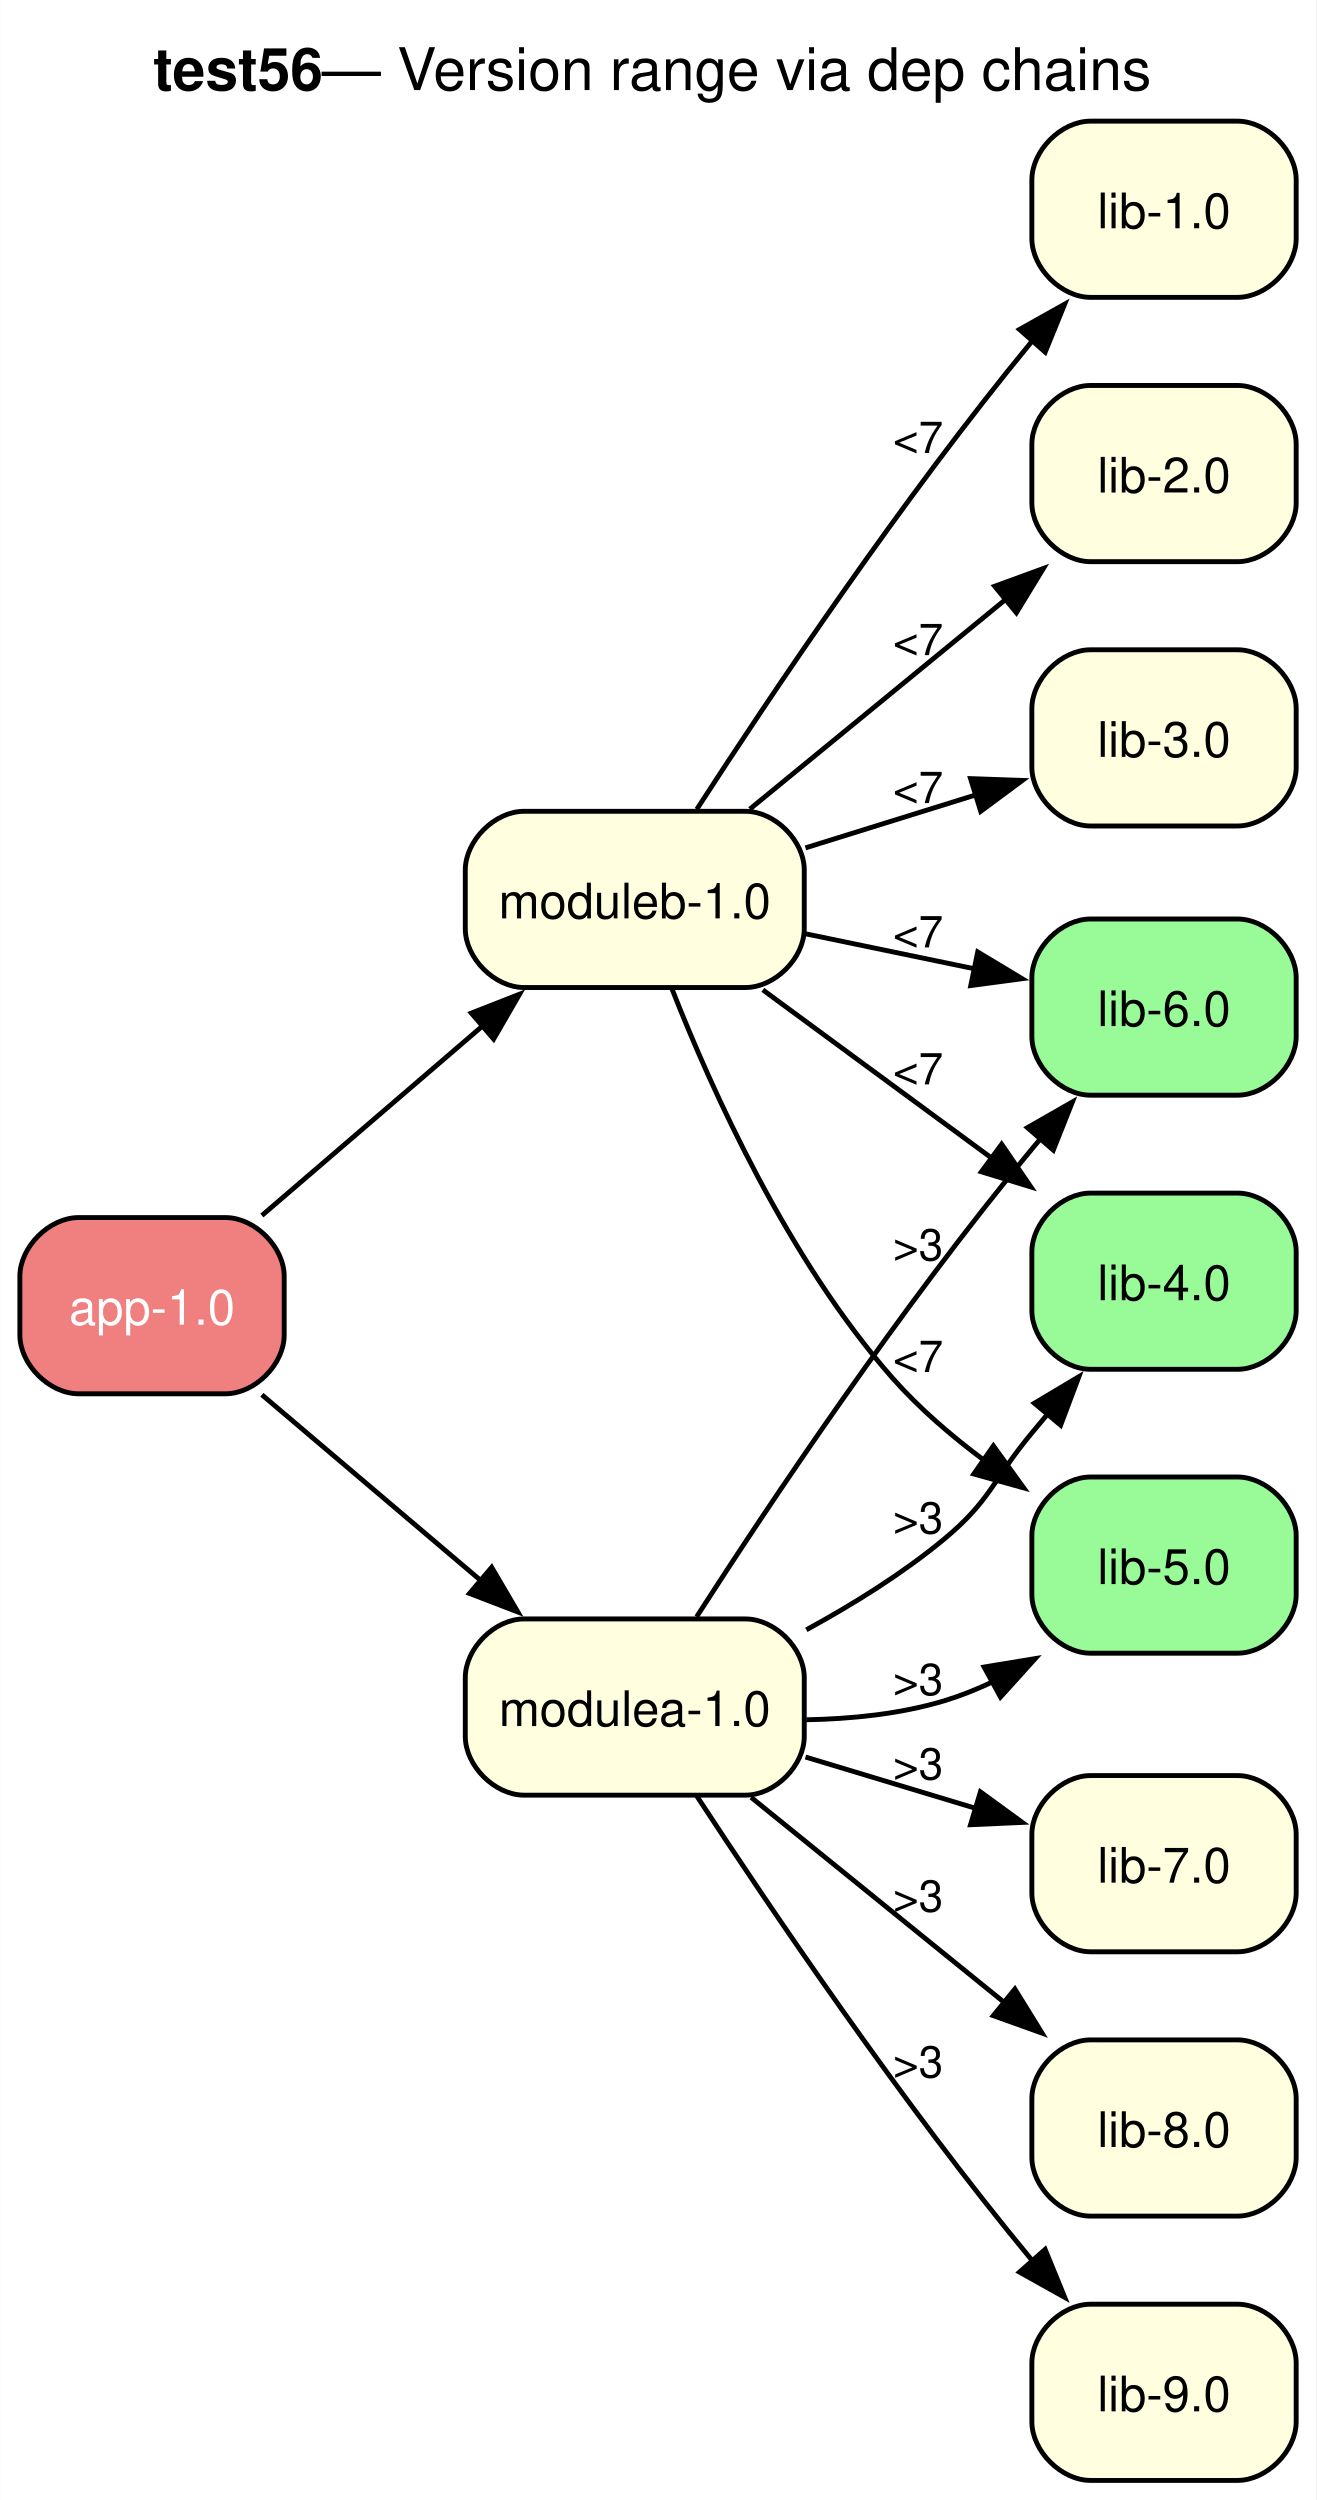
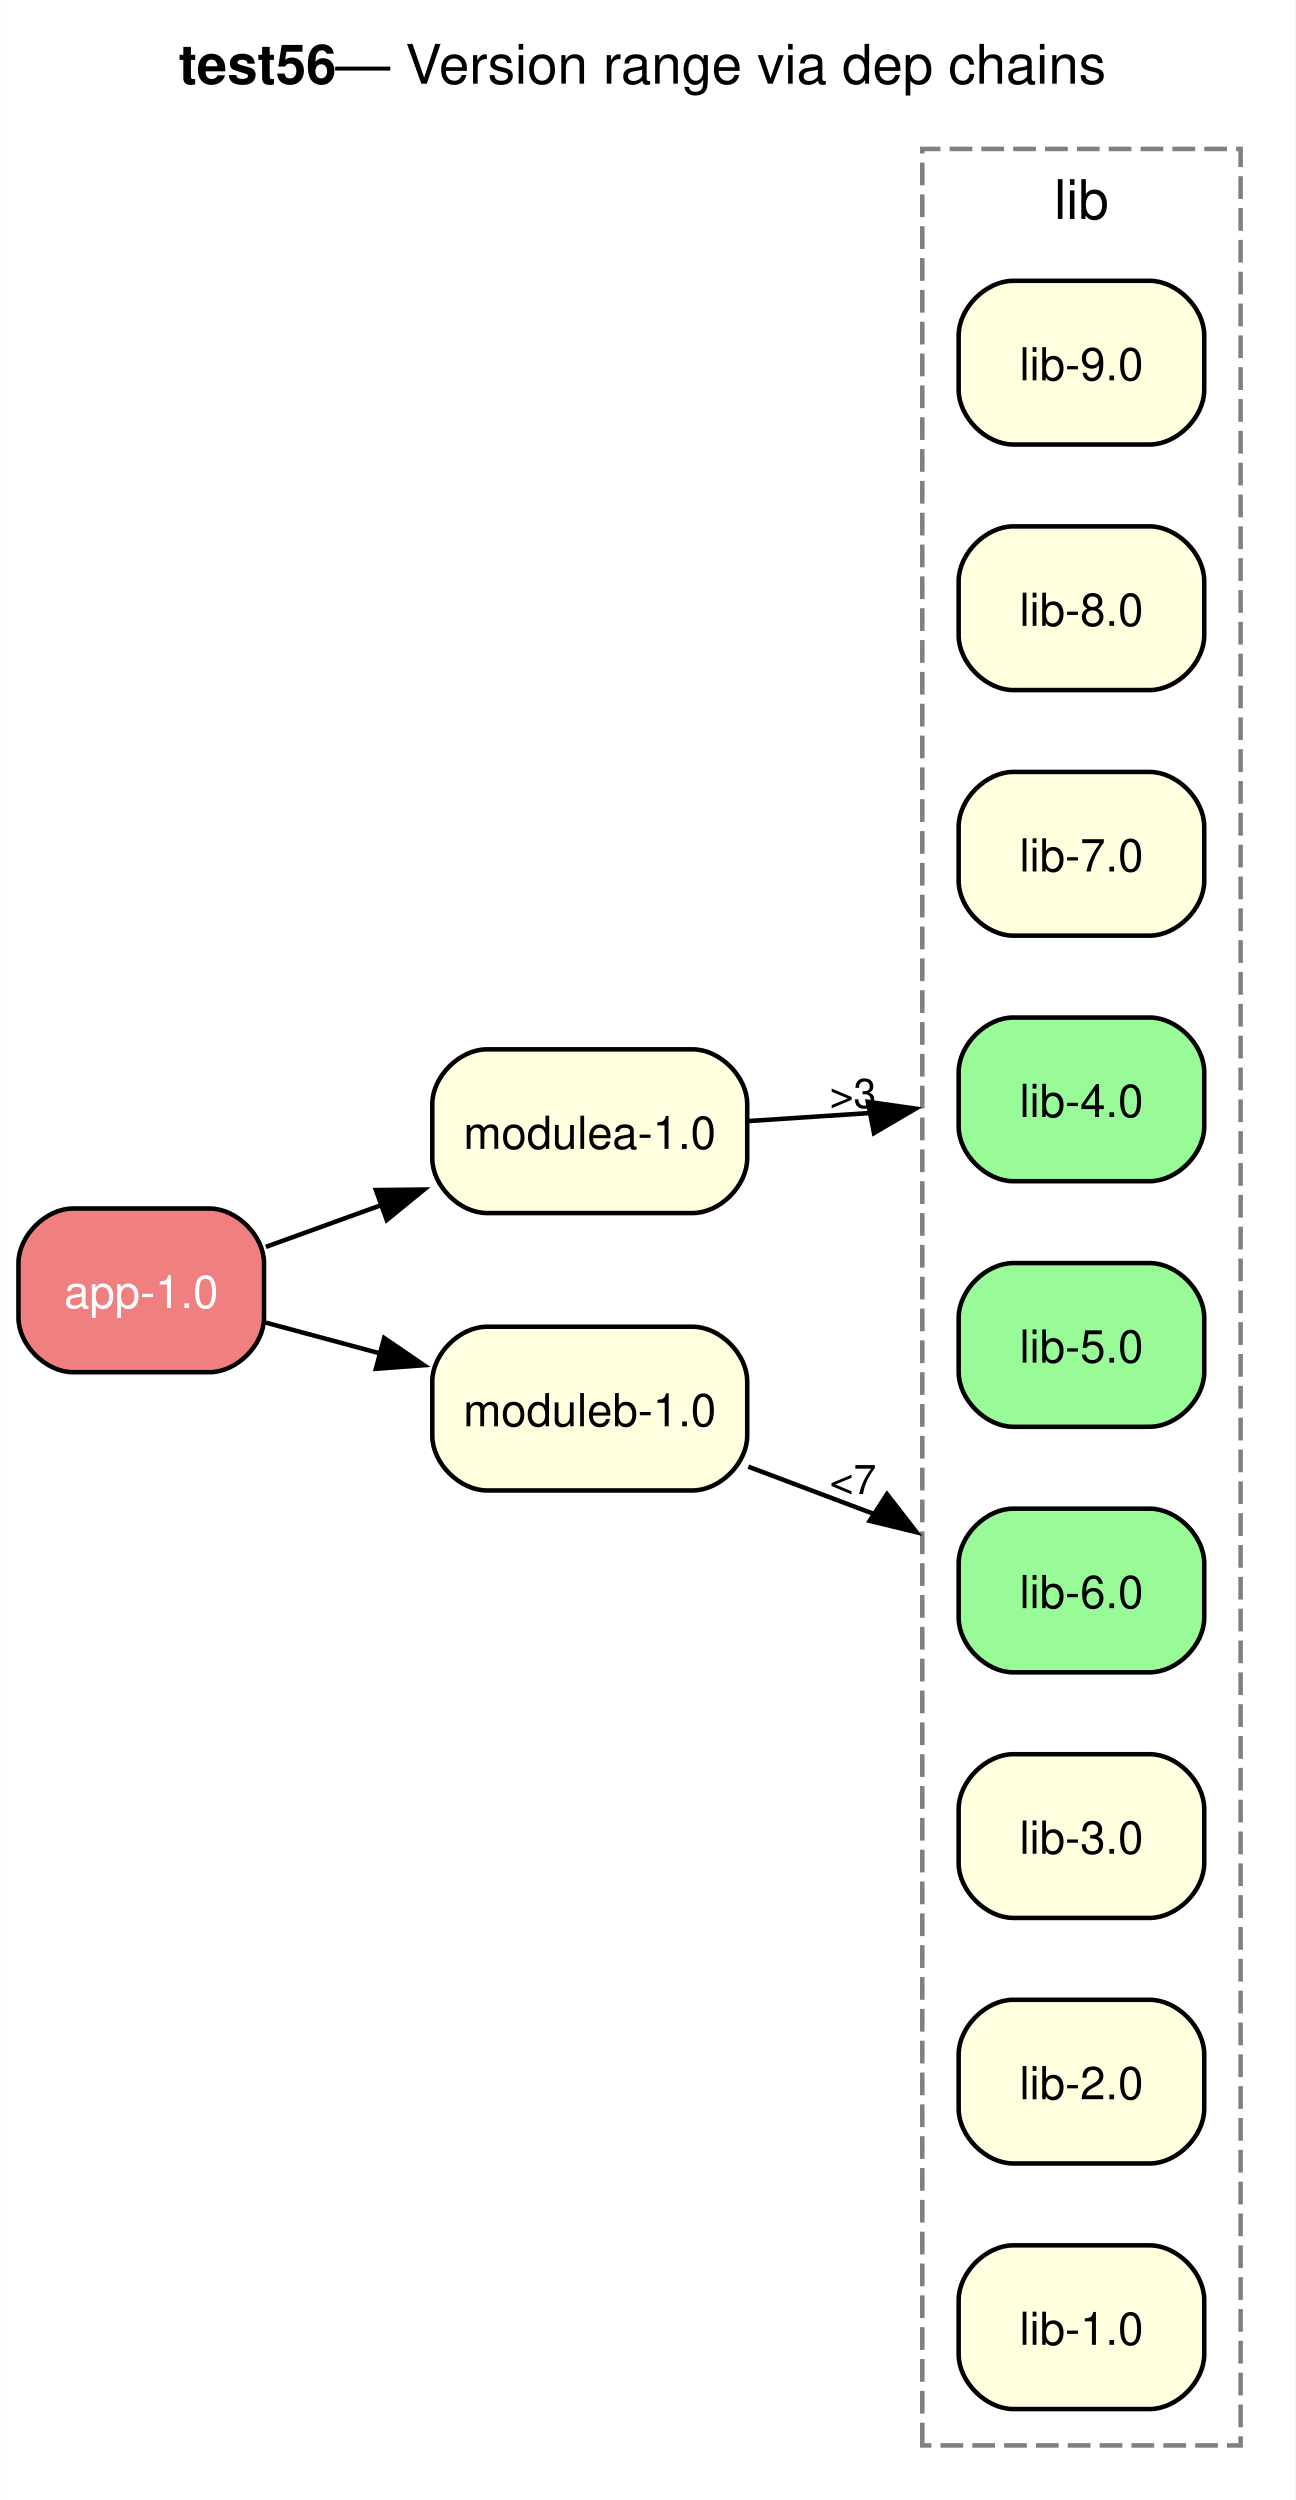
- <svg xmlns="http://www.w3.org/2000/svg" width="269pt" height="511pt" viewBox="0.00 0.00 268.75 510.75">
-   <g id="graph0" class="graph" transform="scale(1 1) rotate(0) translate(4 506.75)">
-     <polygon fill="white" stroke="none" points="-4,4 -4,-506.75 264.75,-506.75 264.75,4 -4,4" />
-     <text text-anchor="start" x="27.25" y="-488.35" font-family="Helvetica,sans-Serif" font-weight="bold" font-size="12.00">test56</text>
-     <text text-anchor="start" x="61.75" y="-488.35" font-family="Helvetica,sans-Serif" font-size="12.00"> — Version range via dep chains</text>
+ <svg xmlns="http://www.w3.org/2000/svg" width="285pt" height="550pt" viewBox="0.00 0.00 284.75 549.75">
+   <g id="graph0" class="graph" transform="scale(1 1) rotate(0) translate(4 545.75)">
+     <polygon fill="white" stroke="none" points="-4,4 -4,-545.75 280.75,-545.75 280.75,4 -4,4" />
+     <text text-anchor="start" x="35.25" y="-527.35" font-family="Helvetica,sans-Serif" font-weight="bold" font-size="12.00">test56</text>
+     <text text-anchor="start" x="69.75" y="-527.35" font-family="Helvetica,sans-Serif" font-size="12.00"> — Version range via dep chains</text>
+     <g id="clust1" class="cluster">
+       <polygon fill="none" stroke="gray" stroke-dasharray="5,2" points="198.75,-8 198.75,-513 268.75,-513 268.75,-8 198.75,-8" />
+       <text text-anchor="middle" x="233.75" y="-497.6" font-family="Helvetica,sans-Serif" font-size="12.00">lib</text>
+     </g>
    <g id="node1" class="node">
-       <path fill="lightcoral" stroke="black" d="M42,-258C42,-258 12,-258 12,-258 6,-258 0,-252 0,-246 0,-246 0,-234 0,-234 0,-228 6,-222 12,-222 12,-222 42,-222 42,-222 48,-222 54,-228 54,-234 54,-234 54,-246 54,-246 54,-252 48,-258 42,-258" />
-       <text text-anchor="middle" x="27" y="-236.12" font-family="Helvetica,sans-Serif" font-size="10.00" fill="white">app-1.0</text>
+       <path fill="lightyellow" stroke="black" d="M248.75,-52C248.75,-52 218.75,-52 218.75,-52 212.75,-52 206.75,-46 206.75,-40 206.75,-40 206.75,-28 206.75,-28 206.75,-22 212.75,-16 218.75,-16 218.75,-16 248.75,-16 248.75,-16 254.75,-16 260.75,-22 260.75,-28 260.75,-28 260.75,-40 260.75,-40 260.75,-46 254.75,-52 248.75,-52" />
+       <text text-anchor="middle" x="233.75" y="-30.12" font-family="Helvetica,sans-Serif" font-size="10.00">lib-1.0</text>
    </g>
    <g id="node2" class="node">
-       <path fill="lightyellow" stroke="black" d="M148.25,-176C148.25,-176 103,-176 103,-176 97,-176 91,-170 91,-164 91,-164 91,-152 91,-152 91,-146 97,-140 103,-140 103,-140 148.25,-140 148.25,-140 154.25,-140 160.25,-146 160.25,-152 160.25,-152 160.25,-164 160.25,-164 160.25,-170 154.25,-176 148.25,-176" />
-       <text text-anchor="middle" x="125.62" y="-154.12" font-family="Helvetica,sans-Serif" font-size="10.00">modulea-1.0</text>
+       <path fill="lightyellow" stroke="black" d="M248.75,-106C248.75,-106 218.75,-106 218.75,-106 212.75,-106 206.75,-100 206.75,-94 206.75,-94 206.75,-82 206.75,-82 206.75,-76 212.75,-70 218.75,-70 218.75,-70 248.75,-70 248.75,-70 254.75,-70 260.75,-76 260.75,-82 260.75,-82 260.75,-94 260.75,-94 260.75,-100 254.75,-106 248.75,-106" />
+       <text text-anchor="middle" x="233.75" y="-84.12" font-family="Helvetica,sans-Serif" font-size="10.00">lib-2.0</text>
+     </g>
+     <g id="node3" class="node">
+       <path fill="lightyellow" stroke="black" d="M248.75,-160C248.75,-160 218.75,-160 218.75,-160 212.75,-160 206.75,-154 206.75,-148 206.75,-148 206.75,-136 206.75,-136 206.75,-130 212.75,-124 218.75,-124 218.75,-124 248.75,-124 248.75,-124 254.75,-124 260.75,-130 260.75,-136 260.75,-136 260.75,-148 260.75,-148 260.75,-154 254.75,-160 248.75,-160" />
+       <text text-anchor="middle" x="233.75" y="-138.12" font-family="Helvetica,sans-Serif" font-size="10.00">lib-3.0</text>
+     </g>
+     <g id="node4" class="node">
+       <path fill="palegreen" stroke="black" d="M248.75,-322C248.75,-322 218.75,-322 218.75,-322 212.75,-322 206.75,-316 206.75,-310 206.75,-310 206.75,-298 206.75,-298 206.75,-292 212.75,-286 218.75,-286 218.75,-286 248.75,-286 248.75,-286 254.75,-286 260.75,-292 260.75,-298 260.75,-298 260.75,-310 260.75,-310 260.75,-316 254.75,-322 248.75,-322" />
+       <text text-anchor="middle" x="233.75" y="-300.12" font-family="Helvetica,sans-Serif" font-size="10.00">lib-4.0</text>
+     </g>
+     <g id="node5" class="node">
+       <path fill="palegreen" stroke="black" d="M248.75,-268C248.75,-268 218.75,-268 218.75,-268 212.75,-268 206.75,-262 206.75,-256 206.75,-256 206.75,-244 206.75,-244 206.75,-238 212.75,-232 218.75,-232 218.75,-232 248.75,-232 248.75,-232 254.75,-232 260.75,-238 260.75,-244 260.75,-244 260.75,-256 260.75,-256 260.75,-262 254.75,-268 248.75,-268" />
+       <text text-anchor="middle" x="233.75" y="-246.12" font-family="Helvetica,sans-Serif" font-size="10.00">lib-5.0</text>
+     </g>
+     <g id="node6" class="node">
+       <path fill="palegreen" stroke="black" d="M248.75,-214C248.75,-214 218.75,-214 218.75,-214 212.75,-214 206.75,-208 206.75,-202 206.75,-202 206.75,-190 206.75,-190 206.75,-184 212.75,-178 218.75,-178 218.75,-178 248.75,-178 248.75,-178 254.75,-178 260.75,-184 260.75,-190 260.75,-190 260.75,-202 260.75,-202 260.75,-208 254.75,-214 248.75,-214" />
+       <text text-anchor="middle" x="233.75" y="-192.12" font-family="Helvetica,sans-Serif" font-size="10.00">lib-6.0</text>
+     </g>
+     <g id="node7" class="node">
+       <path fill="lightyellow" stroke="black" d="M248.75,-376C248.75,-376 218.75,-376 218.75,-376 212.75,-376 206.75,-370 206.75,-364 206.75,-364 206.75,-352 206.75,-352 206.75,-346 212.75,-340 218.75,-340 218.75,-340 248.75,-340 248.75,-340 254.75,-340 260.75,-346 260.75,-352 260.75,-352 260.75,-364 260.75,-364 260.75,-370 254.75,-376 248.75,-376" />
+       <text text-anchor="middle" x="233.75" y="-354.12" font-family="Helvetica,sans-Serif" font-size="10.00">lib-7.0</text>
+     </g>
+     <g id="node8" class="node">
+       <path fill="lightyellow" stroke="black" d="M248.75,-430C248.75,-430 218.75,-430 218.75,-430 212.75,-430 206.75,-424 206.75,-418 206.75,-418 206.75,-406 206.75,-406 206.75,-400 212.75,-394 218.75,-394 218.75,-394 248.75,-394 248.75,-394 254.75,-394 260.75,-400 260.75,-406 260.75,-406 260.75,-418 260.75,-418 260.75,-424 254.75,-430 248.75,-430" />
+       <text text-anchor="middle" x="233.75" y="-408.12" font-family="Helvetica,sans-Serif" font-size="10.00">lib-8.0</text>
+     </g>
+     <g id="node9" class="node">
+       <path fill="lightyellow" stroke="black" d="M248.75,-484C248.75,-484 218.75,-484 218.75,-484 212.75,-484 206.75,-478 206.75,-472 206.75,-472 206.75,-460 206.75,-460 206.75,-454 212.75,-448 218.75,-448 218.75,-448 248.75,-448 248.75,-448 254.75,-448 260.75,-454 260.75,-460 260.75,-460 260.75,-472 260.75,-472 260.75,-478 254.75,-484 248.75,-484" />
+       <text text-anchor="middle" x="233.75" y="-462.12" font-family="Helvetica,sans-Serif" font-size="10.00">lib-9.0</text>
+     </g>
+     <g id="node10" class="node">
+       <path fill="lightcoral" stroke="black" d="M42,-280C42,-280 12,-280 12,-280 6,-280 0,-274 0,-268 0,-268 0,-256 0,-256 0,-250 6,-244 12,-244 12,-244 42,-244 42,-244 48,-244 54,-250 54,-256 54,-256 54,-268 54,-268 54,-274 48,-280 42,-280" />
+       <text text-anchor="middle" x="27" y="-258.12" font-family="Helvetica,sans-Serif" font-size="10.00" fill="white">app-1.0</text>
+     </g>
+     <g id="node11" class="node">
+       <path fill="lightyellow" stroke="black" d="M148.25,-315C148.25,-315 103,-315 103,-315 97,-315 91,-309 91,-303 91,-303 91,-291 91,-291 91,-285 97,-279 103,-279 103,-279 148.25,-279 148.25,-279 154.25,-279 160.25,-285 160.25,-291 160.25,-291 160.25,-303 160.25,-303 160.25,-309 154.25,-315 148.25,-315" />
+       <text text-anchor="middle" x="125.62" y="-293.12" font-family="Helvetica,sans-Serif" font-size="10.00">modulea-1.0</text>
    </g>
    <g id="edge1" class="edge">
-       <path fill="none" stroke="black" d="M49.44,-221.8C62.61,-210.63 79.69,-196.14 94.23,-183.79" />
-       <polygon fill="black" stroke="black" points="96.39,-186.55 101.75,-177.41 91.86,-181.21 96.39,-186.55" />
+       <path fill="none" stroke="black" d="M54.4,-271.56C62.35,-274.44 71.3,-277.68 80.08,-280.86" />
+       <polygon fill="black" stroke="black" points="78.61,-284.05 89.2,-284.17 80.99,-277.47 78.61,-284.05" />
    </g>
-     <g id="node3" class="node">
-       <path fill="lightyellow" stroke="black" d="M148.25,-341C148.25,-341 103,-341 103,-341 97,-341 91,-335 91,-329 91,-329 91,-317 91,-317 91,-311 97,-305 103,-305 103,-305 148.25,-305 148.25,-305 154.25,-305 160.25,-311 160.25,-317 160.25,-317 160.25,-329 160.25,-329 160.25,-335 154.25,-341 148.25,-341" />
-       <text text-anchor="middle" x="125.62" y="-319.12" font-family="Helvetica,sans-Serif" font-size="10.00">moduleb-1.0</text>
+     <g id="node12" class="node">
+       <path fill="lightyellow" stroke="black" d="M148.25,-254C148.25,-254 103,-254 103,-254 97,-254 91,-248 91,-242 91,-242 91,-230 91,-230 91,-224 97,-218 103,-218 103,-218 148.25,-218 148.25,-218 154.25,-218 160.25,-224 160.25,-230 160.25,-230 160.25,-242 160.25,-242 160.25,-248 154.25,-254 148.25,-254" />
+       <text text-anchor="middle" x="125.62" y="-232.12" font-family="Helvetica,sans-Serif" font-size="10.00">moduleb-1.0</text>
    </g>
    <g id="edge2" class="edge">
-       <path fill="none" stroke="black" d="M49.44,-258.42C62.7,-269.81 79.92,-284.6 94.54,-297.16" />
-       <polygon fill="black" stroke="black" points="92.23,-299.78 102.09,-303.64 96.79,-294.47 92.23,-299.78" />
-     </g>
-     <g id="node7" class="node">
-       <path fill="palegreen" stroke="black" d="M248.75,-263C248.75,-263 218.75,-263 218.75,-263 212.75,-263 206.75,-257 206.75,-251 206.75,-251 206.75,-239 206.75,-239 206.75,-233 212.75,-227 218.75,-227 218.75,-227 248.75,-227 248.75,-227 254.75,-227 260.75,-233 260.75,-239 260.75,-239 260.75,-251 260.75,-251 260.75,-257 254.75,-263 248.75,-263" />
-       <text text-anchor="middle" x="233.75" y="-241.12" font-family="Helvetica,sans-Serif" font-size="10.00">lib-4.0</text>
+       <path fill="none" stroke="black" d="M54.4,-254.9C62.26,-252.78 71.1,-250.4 79.79,-248.06" />
+       <polygon fill="black" stroke="black" points="80.42,-251.52 89.17,-245.54 78.6,-244.76 80.42,-251.52" />
    </g>
    <g id="edge3" class="edge">
-       <path fill="none" stroke="black" d="M160.67,-173.78C170.23,-178.99 180.31,-185.26 188.75,-192.25 198.41,-200.25 198.72,-204.36 206.75,-214 207.82,-215.28 208.91,-216.59 210.02,-217.92" />
-       <polygon fill="black" stroke="black" points="207.26,-220.07 216.36,-225.5 212.63,-215.58 207.26,-220.07" />
-       <text text-anchor="middle" x="183.5" y="-193.45" font-family="Helvetica,sans-Serif" font-size="9.00">&gt;3</text>
-     </g>
-     <g id="node8" class="node">
-       <path fill="palegreen" stroke="black" d="M248.75,-205C248.75,-205 218.75,-205 218.75,-205 212.75,-205 206.75,-199 206.75,-193 206.75,-193 206.75,-181 206.75,-181 206.75,-175 212.75,-169 218.75,-169 218.75,-169 248.75,-169 248.75,-169 254.75,-169 260.75,-175 260.75,-181 260.75,-181 260.75,-193 260.75,-193 260.75,-199 254.75,-205 248.75,-205" />
-       <text text-anchor="middle" x="233.75" y="-183.12" font-family="Helvetica,sans-Serif" font-size="10.00">lib-5.0</text>
+       <path fill="none" stroke="black" d="M160.5,-299.23C171.48,-299.96 183.73,-300.77 194.98,-301.51" />
+       <polygon fill="black" stroke="black" points="186.78,-303.46 197.27,-301.96 188.13,-296.59 186.78,-303.46" />
+       <text text-anchor="middle" x="183.5" y="-302.12" font-family="Helvetica,sans-Serif" font-size="9.00">&gt;3</text>
    </g>
    <g id="edge4" class="edge">
-       <path fill="none" stroke="black" d="M160.67,-155.4C169.94,-155.57 179.86,-156.58 188.75,-159.25 192.1,-160.26 195.45,-161.59 198.71,-163.14" />
-       <polygon fill="black" stroke="black" points="196.99,-166.18 207.44,-167.9 200.34,-160.04 196.99,-166.18" />
-       <text text-anchor="middle" x="183.5" y="-160.45" font-family="Helvetica,sans-Serif" font-size="9.00">&gt;3</text>
-     </g>
-     <g id="node9" class="node">
-       <path fill="palegreen" stroke="black" d="M248.75,-319C248.75,-319 218.75,-319 218.75,-319 212.75,-319 206.75,-313 206.75,-307 206.75,-307 206.75,-295 206.75,-295 206.75,-289 212.75,-283 218.75,-283 218.75,-283 248.75,-283 248.75,-283 254.75,-283 260.75,-289 260.75,-295 260.75,-295 260.75,-307 260.75,-307 260.75,-313 254.75,-319 248.75,-319" />
-       <text text-anchor="middle" x="233.75" y="-297.12" font-family="Helvetica,sans-Serif" font-size="10.00">lib-6.0</text>
-     </g>
-     <g id="edge5" class="edge">
-       <path fill="none" stroke="black" d="M138.25,-176.43C153.12,-199.54 180.15,-240.01 206.75,-272 207.39,-272.77 208.05,-273.55 208.71,-274.34" />
-       <polygon fill="black" stroke="black" points="205.84,-276.37 215.04,-281.63 211.13,-271.78 205.84,-276.37" />
-       <text text-anchor="middle" x="183.5" y="-249.25" font-family="Helvetica,sans-Serif" font-size="9.00">&gt;3</text>
-     </g>
-     <g id="node10" class="node">
-       <path fill="lightyellow" stroke="black" d="M248.75,-144C248.75,-144 218.75,-144 218.75,-144 212.75,-144 206.75,-138 206.75,-132 206.75,-132 206.75,-120 206.75,-120 206.75,-114 212.75,-108 218.75,-108 218.75,-108 248.75,-108 248.75,-108 254.75,-108 260.75,-114 260.75,-120 260.75,-120 260.75,-132 260.75,-132 260.75,-138 254.75,-144 248.75,-144" />
-       <text text-anchor="middle" x="233.75" y="-122.12" font-family="Helvetica,sans-Serif" font-size="10.00">lib-7.0</text>
-     </g>
-     <g id="edge6" class="edge">
-       <path fill="none" stroke="black" d="M160.5,-147.79C171.6,-144.44 183.99,-140.7 195.34,-137.28" />
-       <polygon fill="black" stroke="black" points="196.24,-140.67 204.8,-134.43 194.22,-133.96 196.24,-140.67" />
-       <text text-anchor="middle" x="183.5" y="-143.2" font-family="Helvetica,sans-Serif" font-size="9.00">&gt;3</text>
-     </g>
-     <g id="node11" class="node">
-       <path fill="lightyellow" stroke="black" d="M248.75,-90C248.75,-90 218.75,-90 218.75,-90 212.75,-90 206.75,-84 206.75,-78 206.75,-78 206.75,-66 206.75,-66 206.75,-60 212.75,-54 218.75,-54 218.75,-54 248.75,-54 248.75,-54 254.75,-54 260.75,-60 260.75,-66 260.75,-66 260.75,-78 260.75,-78 260.75,-84 254.75,-90 248.75,-90" />
-       <text text-anchor="middle" x="233.75" y="-68.12" font-family="Helvetica,sans-Serif" font-size="10.00">lib-8.0</text>
-     </g>
-     <g id="edge7" class="edge">
-       <path fill="none" stroke="black" d="M149.39,-139.55C164.5,-127.31 184.54,-111.07 201.18,-97.59" />
-       <polygon fill="black" stroke="black" points="203.28,-100.39 208.85,-91.37 198.87,-94.95 203.28,-100.39" />
-       <text text-anchor="middle" x="183.5" y="-116.2" font-family="Helvetica,sans-Serif" font-size="9.00">&gt;3</text>
-     </g>
-     <g id="node12" class="node">
-       <path fill="lightyellow" stroke="black" d="M248.75,-36C248.75,-36 218.75,-36 218.75,-36 212.75,-36 206.75,-30 206.75,-24 206.75,-24 206.75,-12 206.75,-12 206.75,-6 212.75,0 218.75,0 218.75,0 248.75,0 248.75,0 254.75,0 260.75,-6 260.75,-12 260.75,-12 260.75,-24 260.75,-24 260.75,-30 254.75,-36 248.75,-36" />
-       <text text-anchor="middle" x="233.75" y="-14.12" font-family="Helvetica,sans-Serif" font-size="10.00">lib-9.0</text>
-     </g>
-     <g id="edge8" class="edge">
-       <path fill="none" stroke="black" d="M138.32,-139.78C153.27,-116.92 180.37,-76.86 206.75,-45 206.83,-44.91 206.9,-44.82 206.98,-44.73" />
-       <polygon fill="black" stroke="black" points="209.46,-47.2 213.47,-37.39 204.22,-42.56 209.46,-47.2" />
-       <text text-anchor="middle" x="183.5" y="-82.32" font-family="Helvetica,sans-Serif" font-size="9.00">&gt;3</text>
-     </g>
-     <g id="node4" class="node">
-       <path fill="lightyellow" stroke="black" d="M248.75,-482C248.75,-482 218.75,-482 218.75,-482 212.75,-482 206.75,-476 206.75,-470 206.75,-470 206.75,-458 206.75,-458 206.75,-452 212.75,-446 218.75,-446 218.75,-446 248.75,-446 248.75,-446 254.75,-446 260.75,-452 260.75,-458 260.75,-458 260.75,-470 260.75,-470 260.75,-476 254.75,-482 248.75,-482" />
-       <text text-anchor="middle" x="233.75" y="-460.12" font-family="Helvetica,sans-Serif" font-size="10.00">lib-1.0</text>
-     </g>
-     <g id="edge9" class="edge">
-       <path fill="none" stroke="black" d="M138.29,-341.4C153.21,-364.47 180.28,-404.9 206.75,-437 206.83,-437.09 206.9,-437.18 206.98,-437.27" />
-       <polygon fill="black" stroke="black" points="204.22,-439.44 213.46,-444.62 209.47,-434.81 204.22,-439.44" />
-       <text text-anchor="middle" x="183.5" y="-414.2" font-family="Helvetica,sans-Serif" font-size="9.00">&lt;7</text>
-     </g>
-     <g id="node5" class="node">
-       <path fill="lightyellow" stroke="black" d="M248.75,-428C248.75,-428 218.75,-428 218.75,-428 212.75,-428 206.75,-422 206.75,-416 206.75,-416 206.75,-404 206.75,-404 206.75,-398 212.75,-392 218.75,-392 218.75,-392 248.75,-392 248.75,-392 254.75,-392 260.75,-398 260.75,-404 260.75,-404 260.75,-416 260.75,-416 260.75,-422 254.75,-428 248.75,-428" />
-       <text text-anchor="middle" x="233.75" y="-406.12" font-family="Helvetica,sans-Serif" font-size="10.00">lib-2.0</text>
-     </g>
-     <g id="edge10" class="edge">
-       <path fill="none" stroke="black" d="M149.13,-341.45C164.47,-354.02 184.97,-370.83 201.84,-384.66" />
-       <polygon fill="black" stroke="black" points="199.15,-386.98 209.11,-390.62 203.59,-381.57 199.15,-386.98" />
-       <text text-anchor="middle" x="183.5" y="-372.91" font-family="Helvetica,sans-Serif" font-size="9.00">&lt;7</text>
-     </g>
-     <g id="node6" class="node">
-       <path fill="lightyellow" stroke="black" d="M248.75,-374C248.75,-374 218.75,-374 218.75,-374 212.75,-374 206.75,-368 206.75,-362 206.75,-362 206.75,-350 206.75,-350 206.75,-344 212.75,-338 218.75,-338 218.75,-338 248.75,-338 248.75,-338 254.75,-338 260.75,-344 260.75,-350 260.75,-350 260.75,-362 260.75,-362 260.75,-368 254.75,-374 248.75,-374" />
-       <text text-anchor="middle" x="233.75" y="-352.12" font-family="Helvetica,sans-Serif" font-size="10.00">lib-3.0</text>
-     </g>
-     <g id="edge11" class="edge">
-       <path fill="none" stroke="black" d="M160.5,-333.53C171.6,-336.98 183.99,-340.84 195.34,-344.37" />
-       <polygon fill="black" stroke="black" points="194.22,-347.68 204.81,-347.31 196.3,-341 194.22,-347.68" />
-       <text text-anchor="middle" x="183.5" y="-342.68" font-family="Helvetica,sans-Serif" font-size="9.00">&lt;7</text>
-     </g>
-     <g id="edge12" class="edge">
-       <path fill="none" stroke="black" d="M151.78,-304.52C165.78,-294.22 183.42,-281.25 198.66,-270.06" />
-       <polygon fill="black" stroke="black" points="200.58,-272.99 206.56,-264.25 196.43,-267.35 200.58,-272.99" />
-       <text text-anchor="middle" x="183.5" y="-285.2" font-family="Helvetica,sans-Serif" font-size="9.00">&lt;7</text>
-     </g>
-     <g id="edge13" class="edge">
-       <path fill="none" stroke="black" d="M133.17,-304.86C141.36,-283.98 156.93,-249.44 178.25,-225.25 183.71,-219.05 190.38,-213.33 197.14,-208.3" />
-       <polygon fill="black" stroke="black" points="198.89,-211.36 205.09,-202.77 194.88,-205.61 198.89,-211.36" />
-       <text text-anchor="middle" x="183.5" y="-226.45" font-family="Helvetica,sans-Serif" font-size="9.00">&lt;7</text>
-     </g>
-     <g id="edge14" class="edge">
-       <path fill="none" stroke="black" d="M160.5,-315.98C171.48,-313.7 183.73,-311.16 194.98,-308.83" />
-       <polygon fill="black" stroke="black" points="195.69,-312.26 204.77,-306.8 194.27,-305.4 195.69,-312.26" />
-       <text text-anchor="middle" x="183.5" y="-313.2" font-family="Helvetica,sans-Serif" font-size="9.00">&lt;7</text>
+       <path fill="none" stroke="black" d="M160.5,-223.23C171.71,-219.01 184.25,-214.28 195.69,-209.97" />
+       <polygon fill="black" stroke="black" points="190.99,-217.18 197.48,-208.81 187.18,-211.31 190.99,-217.18" />
+       <text text-anchor="middle" x="183.5" y="-217.2" font-family="Helvetica,sans-Serif" font-size="9.00">&lt;7</text>
    </g>
  </g>
</svg>
